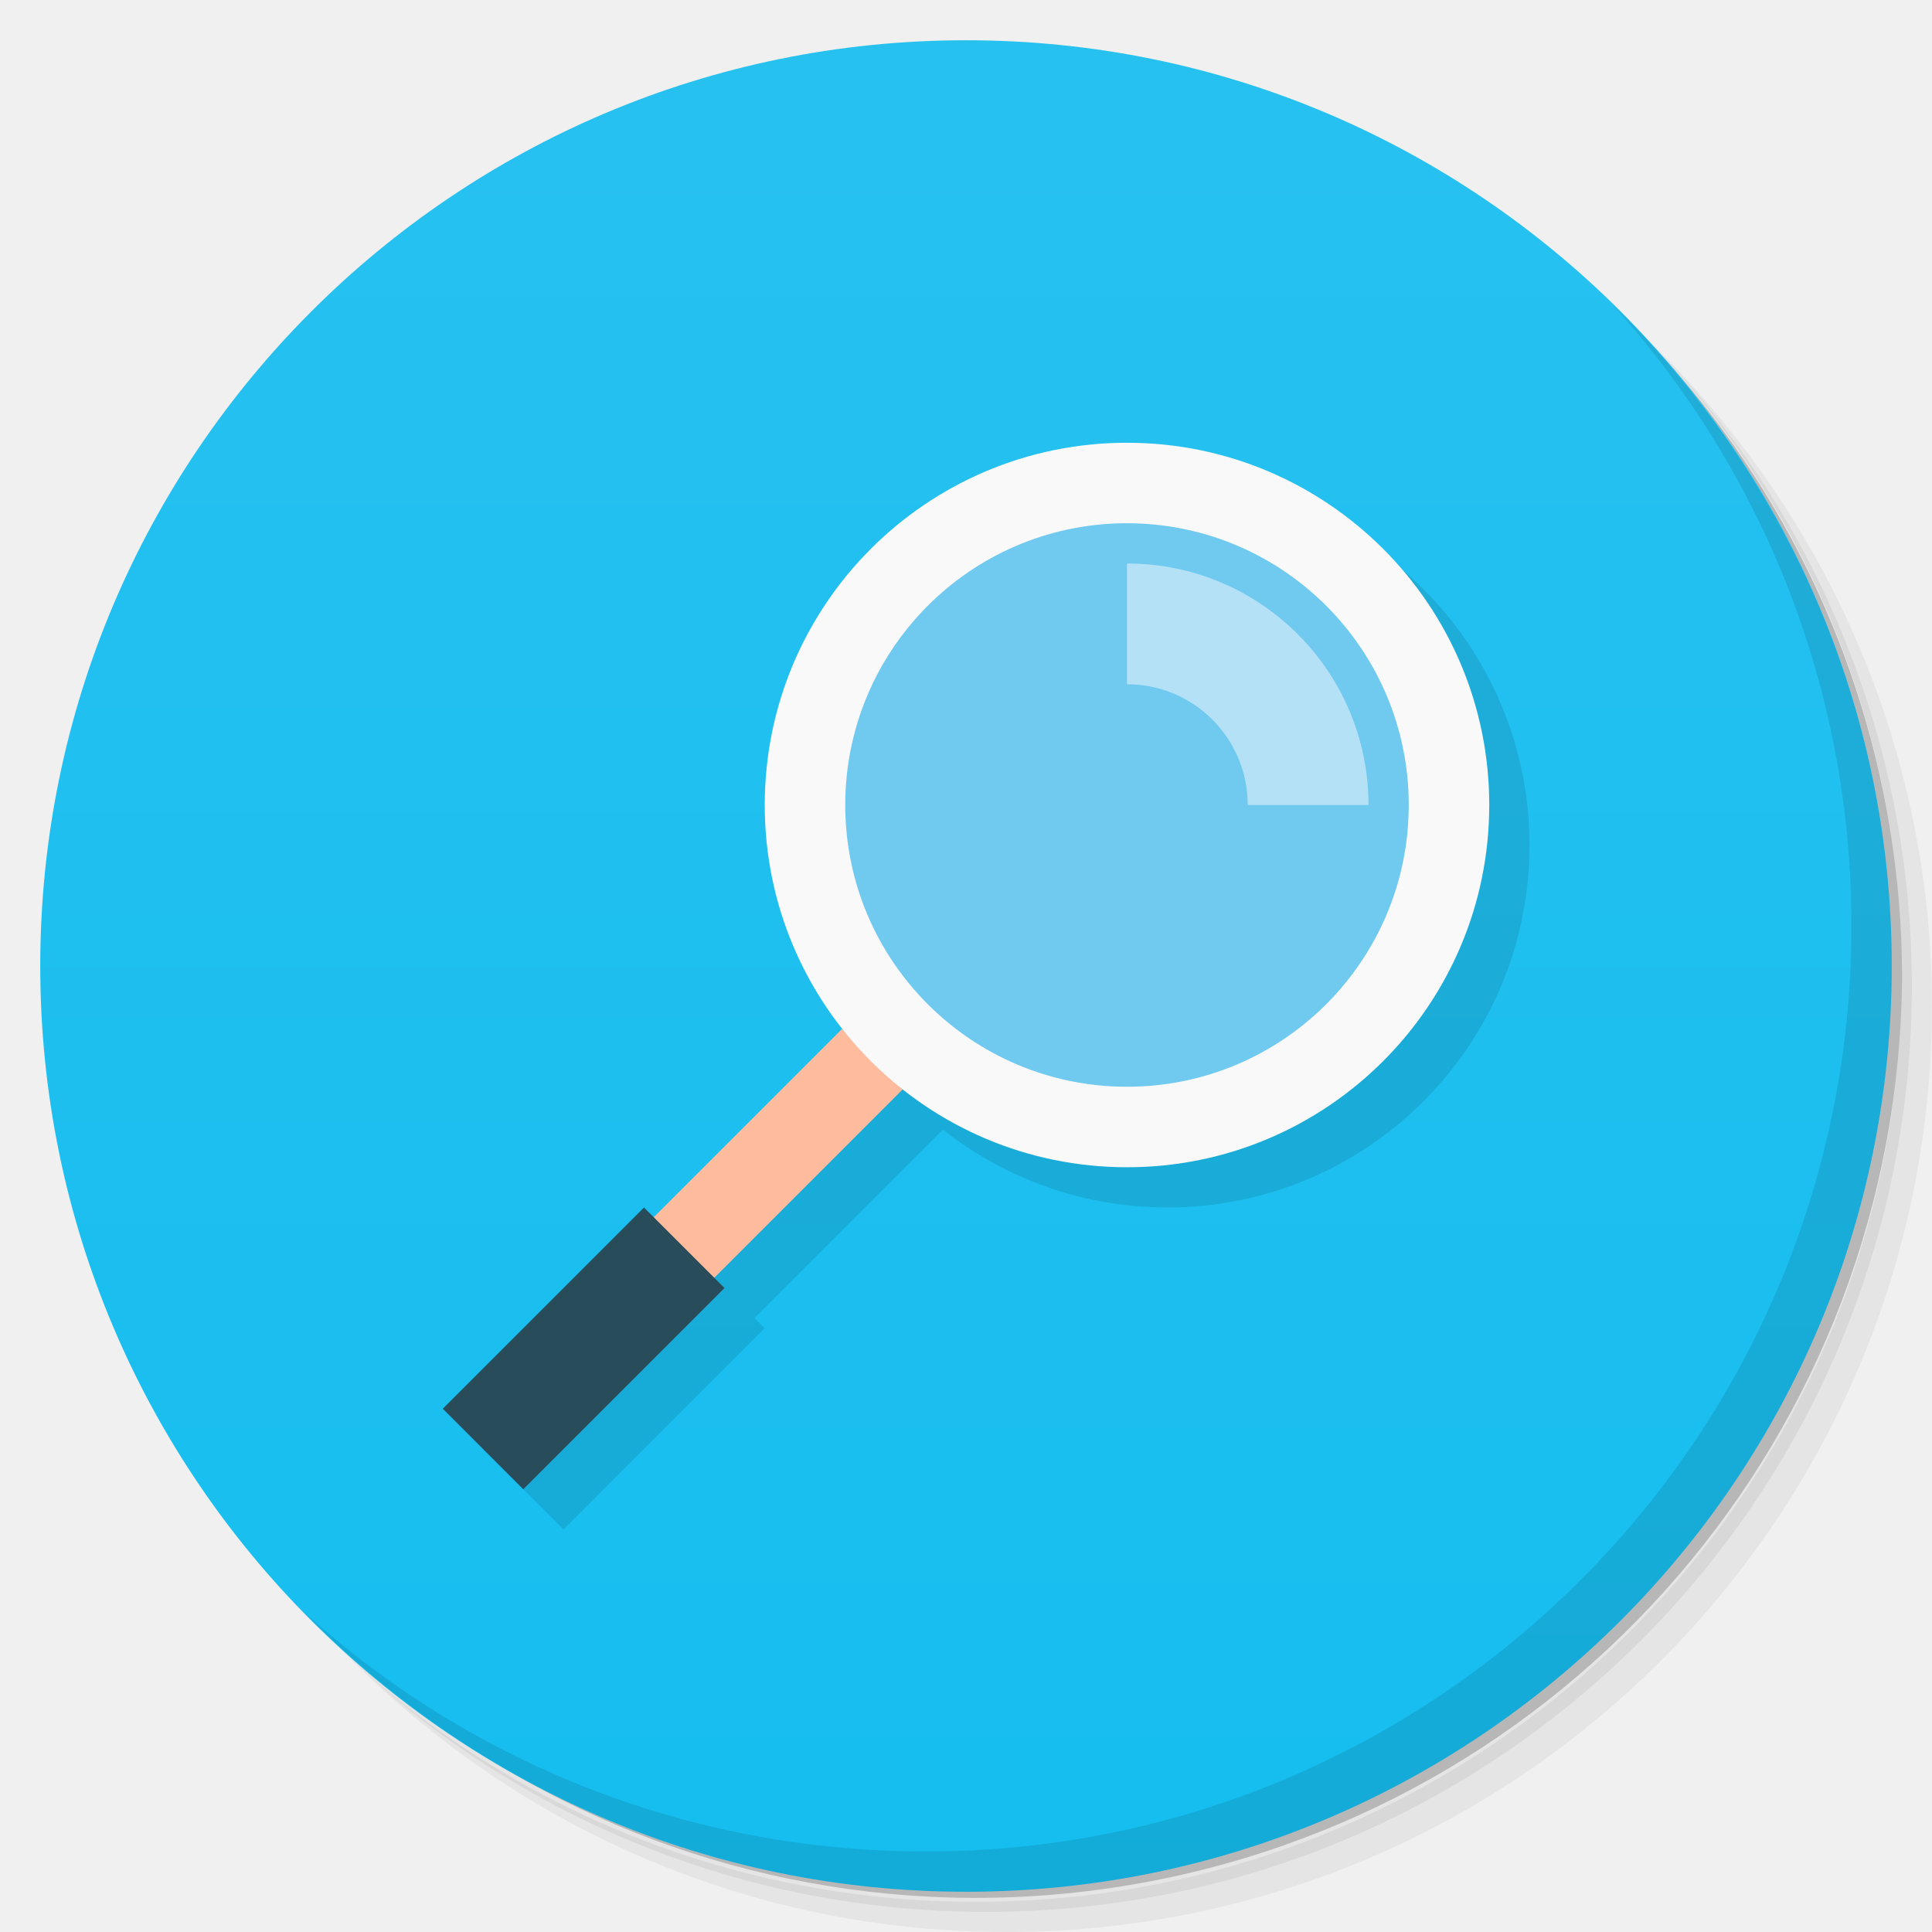
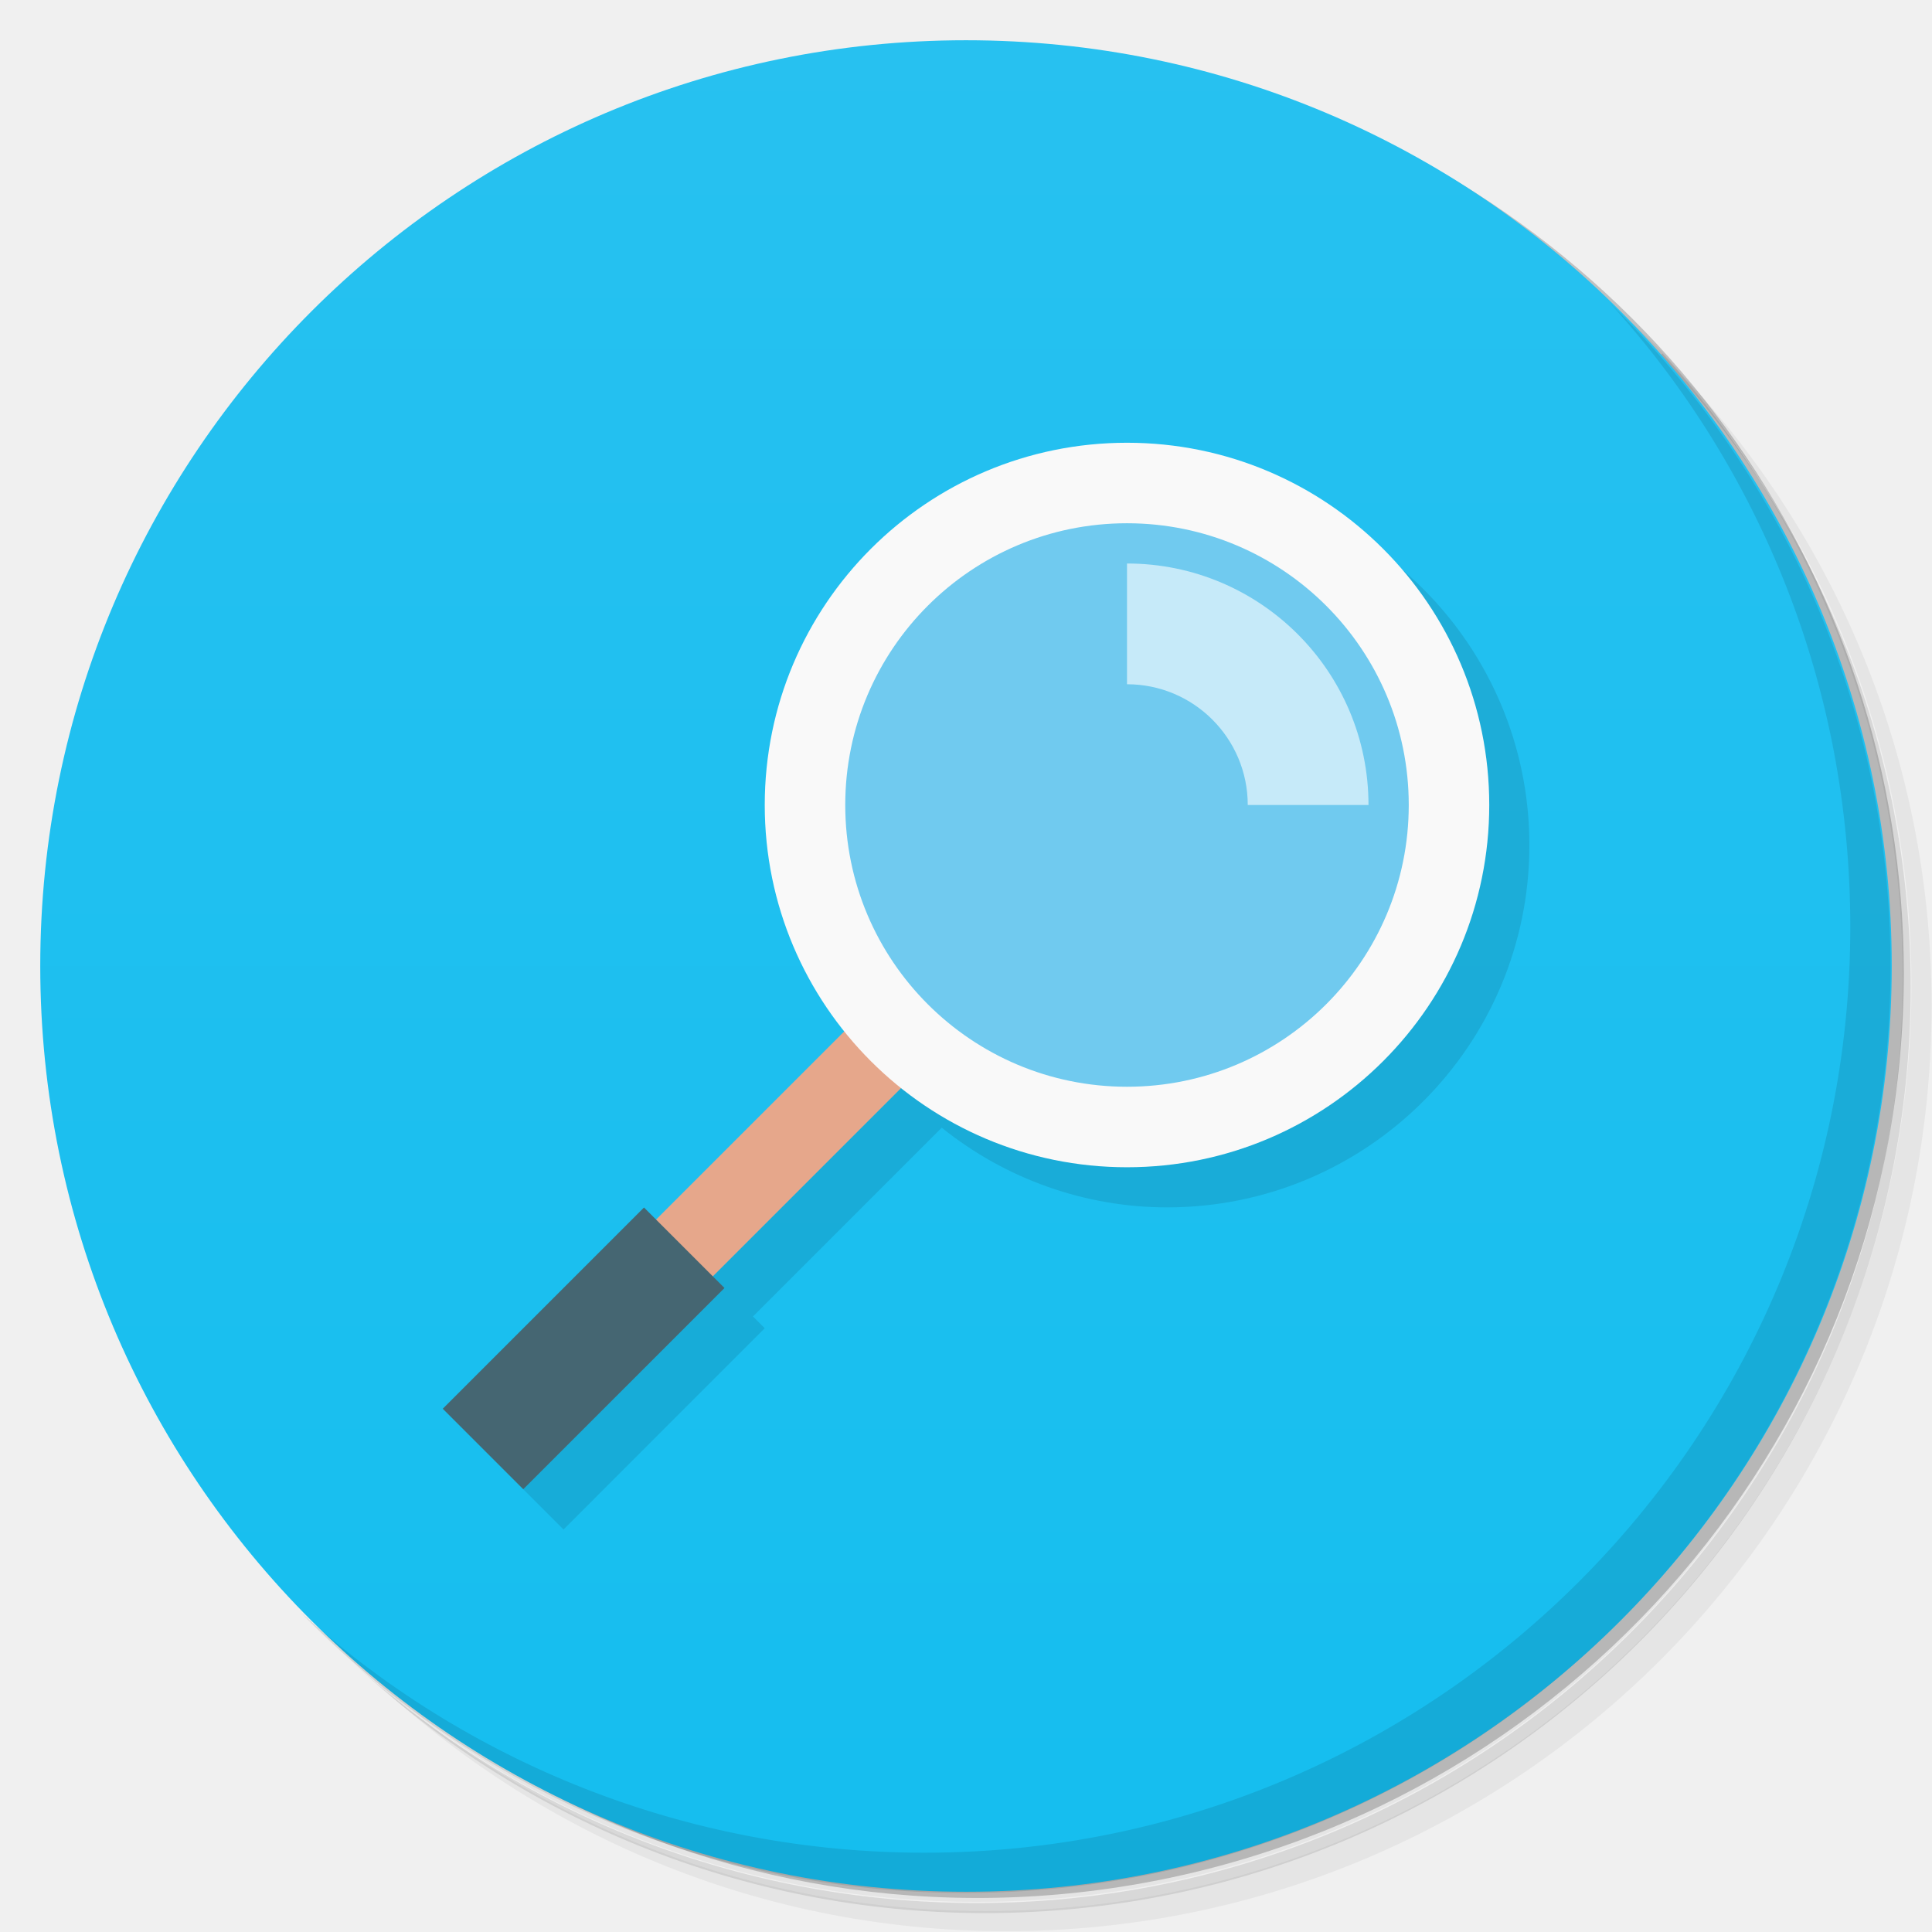
<svg xmlns="http://www.w3.org/2000/svg" version="1.1" viewBox="0 0 48 48">
  <defs>
    <linearGradient id="bg" x2="0" y1="1" y2="47" gradientUnits="userSpaceOnUse">
      <stop style="stop-color:#27c1f0" offset="0" />
      <stop style="stop-color:#15beef" offset="1" />
    </linearGradient>
  </defs>
-   <path d="m36.31 5c5.859 4.062 9.688 10.831 9.688 18.5 0 12.426-10.07 22.5-22.5 22.5-7.669 0-14.438-3.828-18.5-9.688 1.037 1.822 2.306 3.499 3.781 4.969 4.085 3.712 9.514 5.969 15.469 5.969 12.703 0 23-10.298 23-23 0-5.954-2.256-11.384-5.969-15.469-1.469-1.475-3.147-2.744-4.969-3.781zm4.969 3.781c3.854 4.113 6.219 9.637 6.219 15.719 0 12.703-10.297 23-23 23-6.081 0-11.606-2.364-15.719-6.219 4.16 4.144 9.883 6.719 16.219 6.719 12.703 0 23-10.298 23-23 0-6.335-2.575-12.06-6.719-16.219z" style="opacity:.05" />
-   <path d="m41.28 8.781c3.712 4.085 5.969 9.514 5.969 15.469 0 12.703-10.297 23-23 23-5.954 0-11.384-2.256-15.469-5.969 4.113 3.854 9.637 6.219 15.719 6.219 12.703 0 23-10.298 23-23 0-6.081-2.364-11.606-6.219-15.719z" style="opacity:.1" />
-   <path d="m31.25 2.375c8.615 3.154 14.75 11.417 14.75 21.13 0 12.426-10.07 22.5-22.5 22.5-9.708 0-17.971-6.135-21.12-14.75a23 23 0 0 0 44.875-7 23 23 0 0 0-16-21.875z" style="opacity:.2" />
+   <path d="m36.3 5c5.86 4.06 9.69 10.8 9.69 18.5 0 12.4-10.1 22.5-22.5 22.5-7.67 0-14.4-3.83-18.5-9.69 1.04 1.82 2.31 3.5 3.78 4.97 4.08 3.71 9.51 5.97 15.5 5.97 12.7 0 23-10.3 23-23 0-5.95-2.26-11.4-5.97-15.5-1.47-1.48-3.15-2.74-4.97-3.78zm4.97 3.78c3.85 4.11 6.22 9.64 6.22 15.7 0 12.7-10.3 23-23 23-6.08 0-11.6-2.36-15.7-6.22 4.16 4.14 9.88 6.72 16.2 6.72 12.7 0 23-10.3 23-23 0-6.34-2.58-12.1-6.72-16.2z" style="opacity:.05" />
+   <path d="m41.3 8.78c3.71 4.08 5.97 9.51 5.97 15.5 0 12.7-10.3 23-23 23-5.95 0-11.4-2.26-15.5-5.97 4.11 3.85 9.64 6.22 15.7 6.22 12.7 0 23-10.3 23-23 0-6.08-2.36-11.6-6.22-15.7z" style="opacity:.1" />
+   <path d="m31.2 2.38c8.62 3.15 14.8 11.4 14.8 21.1 0 12.4-10.1 22.5-22.5 22.5-9.71 0-18-6.14-21.1-14.8a23 23 0 0 0 44.9-7 23 23 0 0 0-16-21.9z" style="opacity:.2" />
  <circle cx="24" cy="24" r="23" style="fill:url(#bg)" />
-   <path d="m40.03 7.531c3.712 4.084 5.969 9.514 5.969 15.469 0 12.703-10.297 23-23 23-5.954 0-11.384-2.256-15.469-5.969 4.178 4.291 10.01 6.969 16.469 6.969 12.703 0 23-10.298 23-23 0-6.462-2.677-12.291-6.969-16.469z" style="opacity:.1" />
-   <path d="m28.99 12c-4.967 0.005-8.99 4.033-8.99 9 1.7e-4 2.037 0.691 4.014 1.961 5.607l-0.043-0.041-4.676 4.676-0.242-0.242-5 5 2 2 5-5-0.254-0.254 4.676-4.676-0.037-0.037c1.595 1.273 3.575 1.967 5.615 1.967 4.971 0 9-4.029 9-9s-4.029-9-9-9h-0.01z" style="opacity:.1" />
-   <path d="m20.918 25.566-4.734 4.734 1.504 1.504 4.734-4.734-1.504-1.504z" style="fill:#ffbb9d" />
-   <path d="m16 30-5 5 2 2 5-5-2-2z" style="fill:#284c5a" />
-   <path d="m28 12c-4.424 0-8.005 3.585-8 8 0 4.419 3.576 8 8 8 4.419 0 8-3.581 8-8 0-4.415-3.581-8-8-8z" style="fill:#70caef;stroke-width:1.143" />
-   <path d="m27.99 11a9 9 0 0 0-8.99 9 9 9 0 0 0 9 9 9 9 0 0 0 9-9 9 9 0 0 0-9-9 9 9 0 0 0-0.01 0zm-0.084 2a7 7 0 0 1 0.094 0 7 7 0 0 1 7 7 7 7 0 0 1-7 7 7 7 0 0 1-7-7 7 7 0 0 1 6.906-7z" style="fill:#f9f9f9;stroke-linejoin:round;stroke-opacity:.543;stroke-width:2" />
-   <path d="m28 14v3a3 3 0 0 1 3 3h3a6 6 0 0 0-6-6z" style="fill:#b5e1f7;stroke-linejoin:round;stroke-opacity:.543;stroke-width:2" />
+   <path d="m40 7.53c3.71 4.08 5.97 9.51 5.97 15.5 0 12.7-10.3 23-23 23-5.95 0-11.4-2.26-15.5-5.97 4.18 4.29 10 6.97 16.5 6.97 12.7 0 23-10.3 23-23 0-6.46-2.68-12.3-6.97-16.5z" style="opacity:.1" />
+   <path d="m29 12-7 14-9 11 1 1 5-5-0.293-0.293 4.69-4.69c1.59 1.28 3.57 1.98 5.6 1.98 4.97 0 9-4.03 9-9s-4.03-9-9-9z" style="opacity:.1" />
+   <path d="m22.3 24.3-7 7 1.41 1.41 7-7z" style="fill:#e6a78b" />
+   <path d="m16 30-5 5 2 2 5-5z" style="fill:#456672" />
+   <path d="m28 12c-4.42 0-8 3.59-8 8 0 4.42 3.58 8 8 8 4.42 0 8-3.58 8-8 0-4.41-3.58-8-8-8z" style="fill:#70caef" />
+   <path d="m28 14v3a3 3 0 0 1 3 3h3a6 6 0 0 0-6-6z" style="fill:#fff;opacity:.6" />
+   <path d="m28 11a9 9 0 0 0-9 9 9 9 0 0 0 9 9 9 9 0 0 0 9-9 9 9 0 0 0-9-9zm0 2a7 7 0 0 1 7 7 7 7 0 0 1-7 7 7 7 0 0 1-7-7 7 7 0 0 1 7-7z" style="fill:#f9f9f9" />
</svg>
